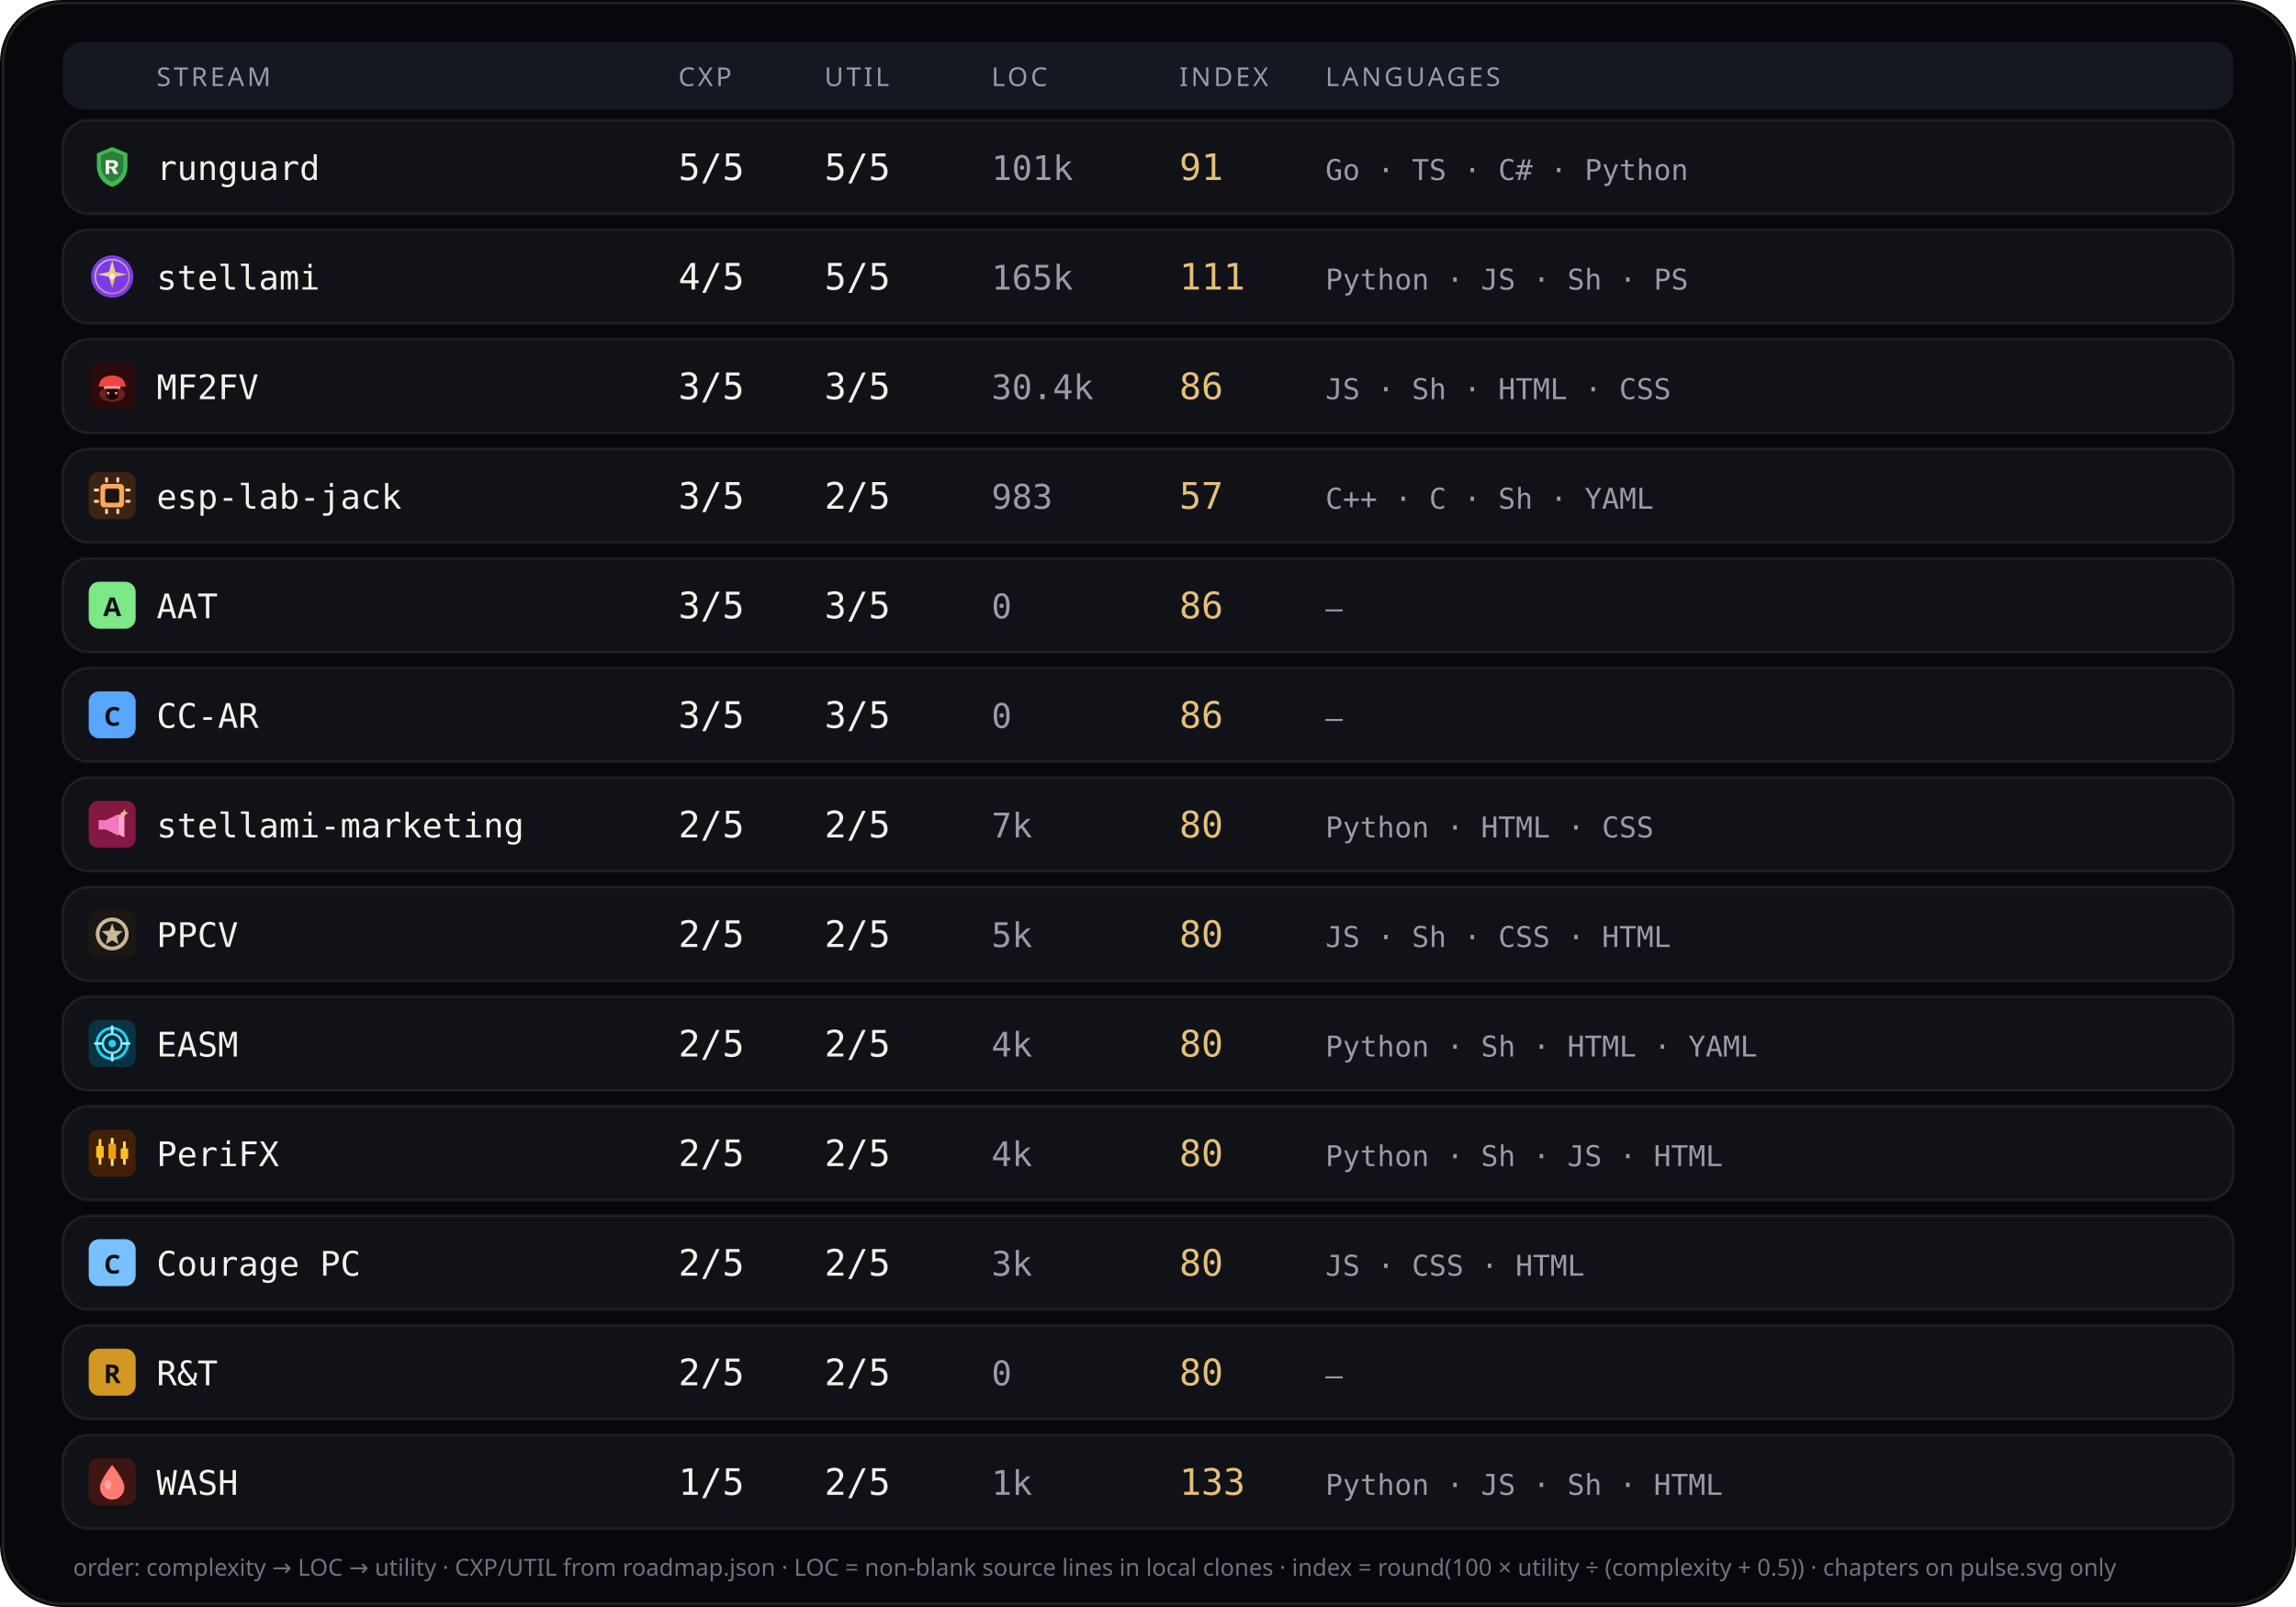
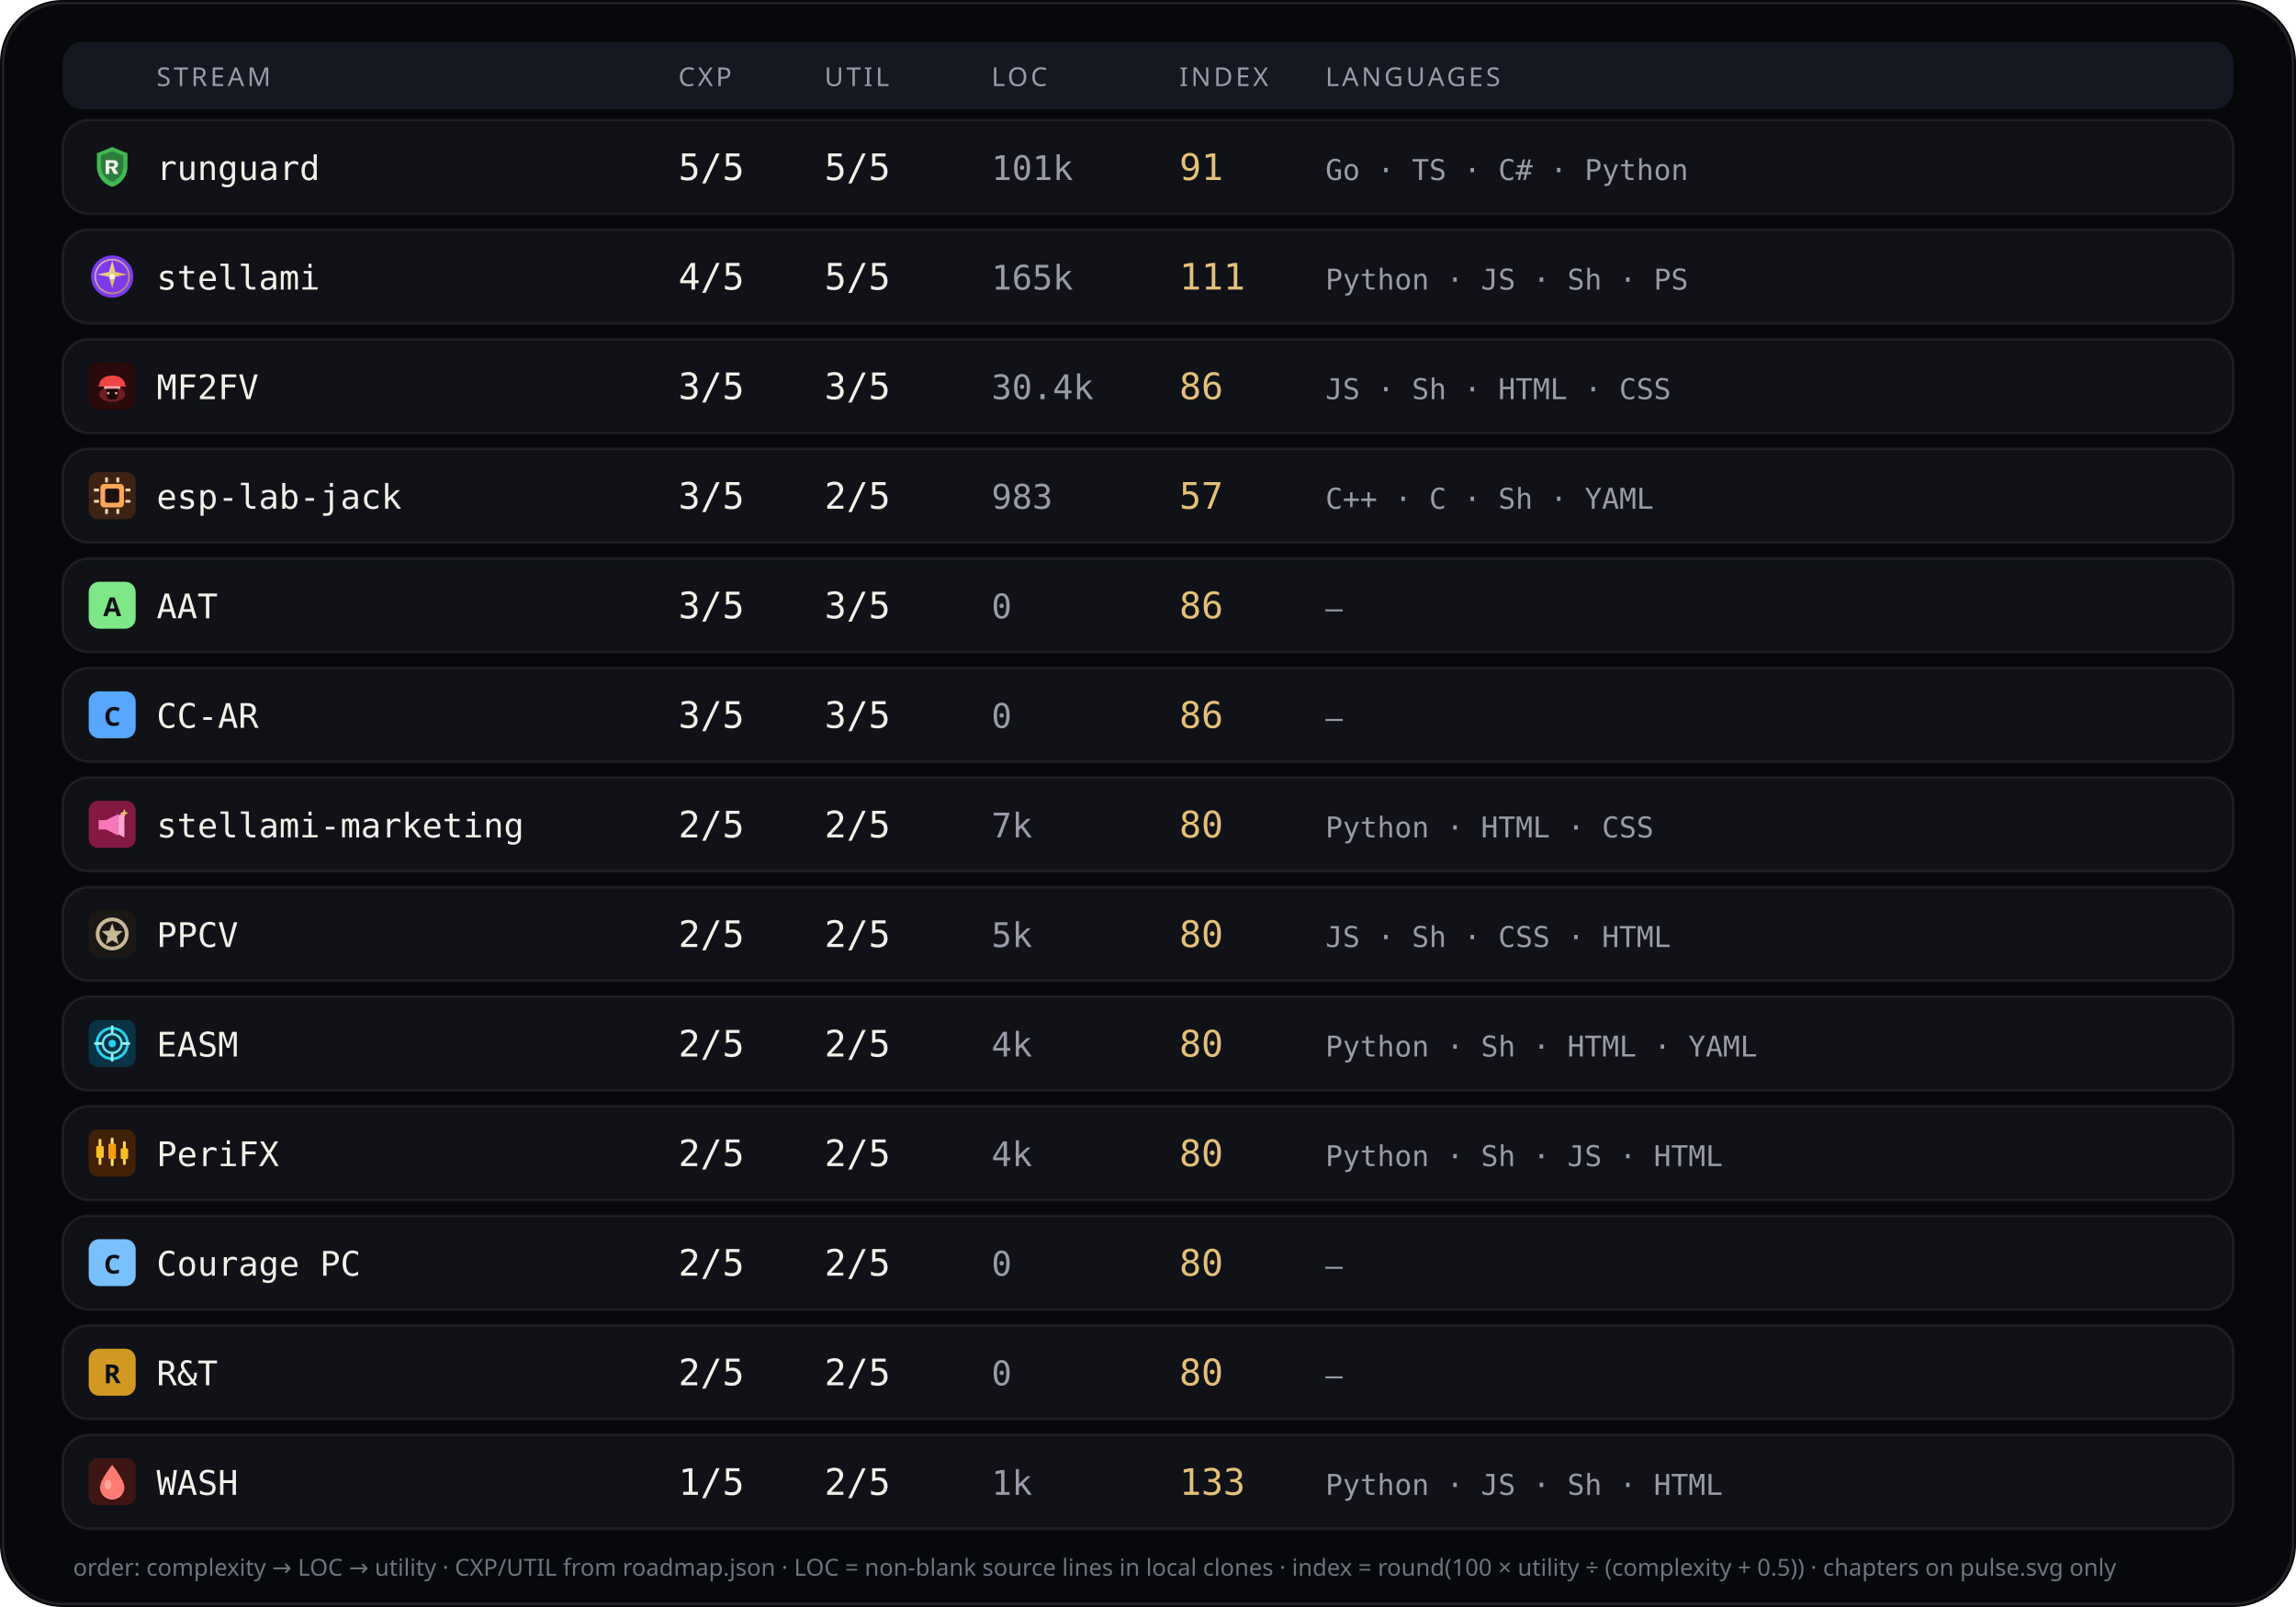
<svg xmlns="http://www.w3.org/2000/svg" viewBox="0 0 880 616" width="880" height="616" role="img" aria-label="Stream complexity utility languages">
  <rect width="880" height="616" rx="24" fill="#07080b" />
  <rect x="1.2" y="1.2" width="877.6" height="613.6" rx="22.8" fill="none" stroke="rgba(232,228,214,0.12)" />
  <rect x="24" y="16" width="832" height="26" rx="8" fill="#151820" />
  <text x="60" y="33" fill="#9a9aa8" font-size="10" font-family="ui-sans-serif, system-ui, sans-serif" letter-spacing="1.1">STREAM</text>
  <text x="260" y="33" fill="#9a9aa8" font-size="10" font-family="ui-sans-serif, system-ui, sans-serif" letter-spacing="1.1">CXP</text>
  <text x="316" y="33" fill="#9a9aa8" font-size="10" font-family="ui-sans-serif, system-ui, sans-serif" letter-spacing="1.1">UTIL</text>
  <text x="380" y="33" fill="#9a9aa8" font-size="10" font-family="ui-sans-serif, system-ui, sans-serif" letter-spacing="1.1">LOC</text>
  <text x="452" y="33" fill="#9a9aa8" font-size="10" font-family="ui-sans-serif, system-ui, sans-serif" letter-spacing="1.1">INDEX</text>
  <text x="508" y="33" fill="#9a9aa8" font-size="10" font-family="ui-sans-serif, system-ui, sans-serif" letter-spacing="1.1">LANGUAGES</text>
  <rect x="24" y="46" width="832" height="36" rx="10" fill="#101218" stroke="rgba(232,228,214,0.08)" />
  <g id="stream_logo_runguard" class="stream_logo" data-stream="runguard" transform="translate(34.0,55.0) scale(0.9)" opacity="1.0">
    <path fill="#3fb950" d="M10 1.5 L16.5 4.2 V9.8 C16.5 14.1 13.6 17.4 10 18.5 C6.4 17.4 3.5 14.1 3.5 9.8 V4.2 Z" />
    <path fill="#0d1117" fill-opacity=".35" d="M10 3.2 L14.8 5.1 V9.7 C14.8 12.9 12.6 15.4 10 16.4 C7.4 15.4 5.2 12.9 5.2 9.7 V5.1 Z" />
    <path fill="#f4f1ea" d="M7.2 7.1h3.1c1.35 0 2.2.7 2.2 1.75 0 .85-.5 1.45-1.35 1.65L12.6 13h-1.85l-1.2-2.35H8.7V13H7.2V7.1zm1.5 1.2v1.55h1.35c.55 0 .9-.28.9-.75s-.35-.8-.9-.8H8.7z" />
  </g>
  <use class="stream_logo" data-stream="runguard" href="#stream_logo_runguard" x="34.0" y="55.0" width="18" height="18" opacity="0" />
  <text x="60" y="69" fill="#f4f1ea" font-size="13" font-family="ui-monospace, SFMono-Regular, monospace">runguard</text>
  <text x="260" y="69" fill="#f4f1ea" font-size="14" font-family="ui-monospace, SFMono-Regular, monospace">5/5</text>
  <text x="316" y="69" fill="#f4f1ea" font-size="14" font-family="ui-monospace, SFMono-Regular, monospace">5/5</text>
  <text x="380" y="69" fill="#9a9aa8" font-size="13" font-family="ui-monospace, SFMono-Regular, monospace">101k</text>
  <text x="452" y="69" fill="#e4c078" font-size="14" font-family="ui-monospace, SFMono-Regular, monospace">91</text>
  <text x="508" y="69" fill="#9a9aa8" font-size="11" font-family="ui-monospace, SFMono-Regular, monospace">Go · TS · C# · Python</text>
  <rect x="24" y="88" width="832" height="36" rx="10" fill="#101218" stroke="rgba(232,228,214,0.08)" />
  <g id="stream_logo_stellami" class="stream_logo" data-stream="stellami" transform="translate(34.0,97.0) scale(0.9)" opacity="1.0">
    <defs>
      <linearGradient id="stream_logo_stellami-stellami-gold" x1="0%" y1="0%" x2="100%" y2="100%">
        <stop offset="0%" stop-color="#f5e6a8" />
        <stop offset="55%" stop-color="#e8c57a" />
        <stop offset="100%" stop-color="#c9a227" />
      </linearGradient>
    </defs>
    <circle cx="10" cy="10" r="9" fill="#7c3aed" />
    <circle cx="10" cy="10" r="7.2" fill="none" stroke="url(#stream_logo_stellami-stellami-gold)" stroke-width="0.7" opacity=".7" />
    <path fill="url(#stream_logo_stellami-stellami-gold)" d="M10 3.2 L11.35 8.05 L16.4 9.1 L11.35 10.15 L10 15 L8.65 10.15 L3.6 9.1 L8.65 8.05 Z" />
    <circle cx="10" cy="10" r="1.15" fill="#fff8e8" />
  </g>
  <use class="stream_logo" data-stream="stellami" href="#stream_logo_stellami" x="34.0" y="97.0" width="18" height="18" opacity="0" />
  <text x="60" y="111" fill="#f4f1ea" font-size="13" font-family="ui-monospace, SFMono-Regular, monospace">stellami</text>
  <text x="260" y="111" fill="#f4f1ea" font-size="14" font-family="ui-monospace, SFMono-Regular, monospace">4/5</text>
  <text x="316" y="111" fill="#f4f1ea" font-size="14" font-family="ui-monospace, SFMono-Regular, monospace">5/5</text>
  <text x="380" y="111" fill="#9a9aa8" font-size="13" font-family="ui-monospace, SFMono-Regular, monospace">165k</text>
  <text x="452" y="111" fill="#e4c078" font-size="14" font-family="ui-monospace, SFMono-Regular, monospace">111</text>
  <text x="508" y="111" fill="#9a9aa8" font-size="11" font-family="ui-monospace, SFMono-Regular, monospace">Python · JS · Sh · PS</text>
  <rect x="24" y="130" width="832" height="36" rx="10" fill="#101218" stroke="rgba(232,228,214,0.08)" />
  <g id="stream_logo_mf2fv" class="stream_logo" data-stream="mf2fv" transform="translate(34.0,139.0) scale(0.9)" opacity="1.0">
    <rect width="20" height="20" rx="4" fill="#2a0a0a" />
    <ellipse cx="10" cy="13.5" rx="5.5" ry="3.2" fill="#ef4444" opacity=".35" />
    <path fill="#ef4444" d="M4.5 9.5 C4.5 7.2 6.8 5.5 10 5.5 S15.5 7.2 15.5 9.5 L16.2 10.2 H3.8 Z" />
    <rect x="6.5" y="10" width="7" height="1.2" rx="0.4" fill="#fca5a5" />
    <path fill="#1a0505" d="M7.5 11.2 h5 v2.8 c0 1-1.1 1.8-2.5 1.8 s-2.5-.8-2.5-1.8 v-2.8z" />
    <circle cx="8.3" cy="13" r="0.55" fill="#fca5a5" />
    <circle cx="11.7" cy="13" r="0.55" fill="#fca5a5" />
  </g>
  <use class="stream_logo" data-stream="mf2fv" href="#stream_logo_mf2fv" x="34.0" y="139.0" width="18" height="18" opacity="0" />
  <text x="60" y="153" fill="#f4f1ea" font-size="13" font-family="ui-monospace, SFMono-Regular, monospace">MF2FV</text>
  <text x="260" y="153" fill="#f4f1ea" font-size="14" font-family="ui-monospace, SFMono-Regular, monospace">3/5</text>
  <text x="316" y="153" fill="#f4f1ea" font-size="14" font-family="ui-monospace, SFMono-Regular, monospace">3/5</text>
  <text x="380" y="153" fill="#9a9aa8" font-size="13" font-family="ui-monospace, SFMono-Regular, monospace">30.4k</text>
  <text x="452" y="153" fill="#e4c078" font-size="14" font-family="ui-monospace, SFMono-Regular, monospace">86</text>
  <text x="508" y="153" fill="#9a9aa8" font-size="11" font-family="ui-monospace, SFMono-Regular, monospace">JS · Sh · HTML · CSS</text>
  <rect x="24" y="172" width="832" height="36" rx="10" fill="#101218" stroke="rgba(232,228,214,0.08)" />
  <g id="stream_logo_esp-lab-jack" class="stream_logo" data-stream="esp-lab-jack" transform="translate(34.0,181.0) scale(0.9)" opacity="1.0">
    <rect width="20" height="20" rx="4" fill="#3d2314" />
    <rect x="5" y="5" width="10" height="10" rx="1.5" fill="#ffa657" />
    <rect x="7" y="7" width="6" height="6" rx="0.8" fill="#1c1210" />
    <rect x="2.2" y="7" width="2.2" height="1.2" rx="0.3" fill="#ffd4a8" />
    <rect x="2.2" y="11.8" width="2.2" height="1.2" rx="0.3" fill="#ffd4a8" />
    <rect x="15.6" y="7" width="2.2" height="1.2" rx="0.3" fill="#ffd4a8" />
    <rect x="15.6" y="11.8" width="2.2" height="1.2" rx="0.3" fill="#ffd4a8" />
    <rect x="7" y="2.2" width="1.2" height="2.2" rx="0.3" fill="#ffd4a8" />
    <rect x="11.8" y="2.2" width="1.2" height="2.2" rx="0.3" fill="#ffd4a8" />
    <rect x="7" y="15.6" width="1.2" height="2.2" rx="0.3" fill="#ffd4a8" />
    <rect x="11.8" y="15.6" width="1.2" height="2.2" rx="0.3" fill="#ffd4a8" />
  </g>
  <use class="stream_logo" data-stream="esp-lab-jack" href="#stream_logo_esp-lab-jack" x="34.0" y="181.0" width="18" height="18" opacity="0" />
  <text x="60" y="195" fill="#f4f1ea" font-size="13" font-family="ui-monospace, SFMono-Regular, monospace">esp-lab-jack</text>
  <text x="260" y="195" fill="#f4f1ea" font-size="14" font-family="ui-monospace, SFMono-Regular, monospace">3/5</text>
  <text x="316" y="195" fill="#f4f1ea" font-size="14" font-family="ui-monospace, SFMono-Regular, monospace">2/5</text>
  <text x="380" y="195" fill="#9a9aa8" font-size="13" font-family="ui-monospace, SFMono-Regular, monospace">983</text>
  <text x="452" y="195" fill="#e4c078" font-size="14" font-family="ui-monospace, SFMono-Regular, monospace">57</text>
  <text x="508" y="195" fill="#9a9aa8" font-size="11" font-family="ui-monospace, SFMono-Regular, monospace">C++ · C · Sh · YAML</text>
  <rect x="24" y="214" width="832" height="36" rx="10" fill="#101218" stroke="rgba(232,228,214,0.08)" />
  <g id="stream_logo_aat" class="stream_logo" data-stream="aat" opacity="1.0">
    <rect x="34.0" y="223.0" width="18" height="18" rx="4" fill="#7ee787" />
    <text x="43.0" y="236.2" text-anchor="middle" fill="#0d1117" font-size="10" font-family="ui-sans-serif, system-ui, sans-serif" font-weight="700">A</text>
  </g>
  <text x="60" y="237" fill="#f4f1ea" font-size="13" font-family="ui-monospace, SFMono-Regular, monospace">AAT</text>
  <text x="260" y="237" fill="#f4f1ea" font-size="14" font-family="ui-monospace, SFMono-Regular, monospace">3/5</text>
  <text x="316" y="237" fill="#f4f1ea" font-size="14" font-family="ui-monospace, SFMono-Regular, monospace">3/5</text>
  <text x="380" y="237" fill="#9a9aa8" font-size="13" font-family="ui-monospace, SFMono-Regular, monospace">0</text>
  <text x="452" y="237" fill="#e4c078" font-size="14" font-family="ui-monospace, SFMono-Regular, monospace">86</text>
  <text x="508" y="237" fill="#9a9aa8" font-size="11" font-family="ui-monospace, SFMono-Regular, monospace">—</text>
  <rect x="24" y="256" width="832" height="36" rx="10" fill="#101218" stroke="rgba(232,228,214,0.08)" />
  <g id="stream_logo_cc-ar" class="stream_logo" data-stream="cc-ar" opacity="1.0">
    <rect x="34.0" y="265.0" width="18" height="18" rx="4" fill="#58a6ff" />
    <text x="43.0" y="278.2" text-anchor="middle" fill="#0d1117" font-size="10" font-family="ui-sans-serif, system-ui, sans-serif" font-weight="700">C</text>
  </g>
  <text x="60" y="279" fill="#f4f1ea" font-size="13" font-family="ui-monospace, SFMono-Regular, monospace">CC-AR</text>
  <text x="260" y="279" fill="#f4f1ea" font-size="14" font-family="ui-monospace, SFMono-Regular, monospace">3/5</text>
  <text x="316" y="279" fill="#f4f1ea" font-size="14" font-family="ui-monospace, SFMono-Regular, monospace">3/5</text>
  <text x="380" y="279" fill="#9a9aa8" font-size="13" font-family="ui-monospace, SFMono-Regular, monospace">0</text>
  <text x="452" y="279" fill="#e4c078" font-size="14" font-family="ui-monospace, SFMono-Regular, monospace">86</text>
  <text x="508" y="279" fill="#9a9aa8" font-size="11" font-family="ui-monospace, SFMono-Regular, monospace">—</text>
  <rect x="24" y="298" width="832" height="36" rx="10" fill="#101218" stroke="rgba(232,228,214,0.08)" />
  <g id="stream_logo_stellami-marketing" class="stream_logo" data-stream="stellami-marketing" transform="translate(34.0,307.0) scale(0.9)" opacity="1.0">
    <defs>
      <linearGradient id="stream_logo_stellami-marketing-smkt-gold" x1="0%" y1="0%" x2="100%" y2="100%">
        <stop offset="0%" stop-color="#f5e6a8" />
        <stop offset="100%" stop-color="#c9a227" />
      </linearGradient>
    </defs>
    <rect width="20" height="20" rx="4" fill="#831843" />
    <path fill="#f778ba" d="M4.2 8.2h3.2l5.2-2.6v9.2l-5.2-2.6H4.2z" />
    <path fill="#fda4d0" d="M12.6 6.2l2.6-1.4v10.8l-2.6-1.4z" />
    <path fill="url(#stream_logo_stellami-marketing-smkt-gold)" d="M15.2 3.4 L15.7 4.7 L17 5.2 L15.7 5.7 L15.2 7 L14.7 5.7 L13.4 5.2 L14.7 4.7 Z" />
  </g>
  <use class="stream_logo" data-stream="stellami-marketing" href="#stream_logo_stellami-marketing" x="34.0" y="307.0" width="18" height="18" opacity="0" />
  <text x="60" y="321" fill="#f4f1ea" font-size="13" font-family="ui-monospace, SFMono-Regular, monospace">stellami-marketing</text>
  <text x="260" y="321" fill="#f4f1ea" font-size="14" font-family="ui-monospace, SFMono-Regular, monospace">2/5</text>
  <text x="316" y="321" fill="#f4f1ea" font-size="14" font-family="ui-monospace, SFMono-Regular, monospace">2/5</text>
  <text x="380" y="321" fill="#9a9aa8" font-size="13" font-family="ui-monospace, SFMono-Regular, monospace">7k</text>
  <text x="452" y="321" fill="#e4c078" font-size="14" font-family="ui-monospace, SFMono-Regular, monospace">80</text>
  <text x="508" y="321" fill="#9a9aa8" font-size="11" font-family="ui-monospace, SFMono-Regular, monospace">Python · HTML · CSS</text>
  <rect x="24" y="340" width="832" height="36" rx="10" fill="#101218" stroke="rgba(232,228,214,0.08)" />
  <g id="stream_logo_ppcv" class="stream_logo" data-stream="ppcv" transform="translate(34.0,349.0) scale(0.9)" opacity="1.0">
    <rect width="20" height="20" rx="4" fill="#1a1714" />
    <circle cx="10" cy="10" r="6.2" fill="none" stroke="#c9b896" stroke-width="1.6" />
    <path fill="#c9b896" d="M10 5.4 L11.1 8.6 L14.5 8.8 L11.9 11 L12.7 14.4 L10 12.7 L7.3 14.4 L8.1 11 L5.5 8.8 L8.9 8.6 Z" />
  </g>
  <use class="stream_logo" data-stream="ppcv" href="#stream_logo_ppcv" x="34.0" y="349.0" width="18" height="18" opacity="0" />
  <text x="60" y="363" fill="#f4f1ea" font-size="13" font-family="ui-monospace, SFMono-Regular, monospace">PPCV</text>
  <text x="260" y="363" fill="#f4f1ea" font-size="14" font-family="ui-monospace, SFMono-Regular, monospace">2/5</text>
  <text x="316" y="363" fill="#f4f1ea" font-size="14" font-family="ui-monospace, SFMono-Regular, monospace">2/5</text>
  <text x="380" y="363" fill="#9a9aa8" font-size="13" font-family="ui-monospace, SFMono-Regular, monospace">5k</text>
  <text x="452" y="363" fill="#e4c078" font-size="14" font-family="ui-monospace, SFMono-Regular, monospace">80</text>
  <text x="508" y="363" fill="#9a9aa8" font-size="11" font-family="ui-monospace, SFMono-Regular, monospace">JS · Sh · CSS · HTML</text>
  <rect x="24" y="382" width="832" height="36" rx="10" fill="#101218" stroke="rgba(232,228,214,0.08)" />
  <g id="stream_logo_easm" class="stream_logo" data-stream="easm" transform="translate(34.0,391.0) scale(0.9)" opacity="1.0">
    <rect width="20" height="20" rx="4" fill="#083344" />
    <circle cx="10" cy="10" r="6.5" fill="none" stroke="#22d3ee" stroke-width="1.2" />
    <circle cx="10" cy="10" r="4" fill="none" stroke="#67e8f9" stroke-width="1" />
    <circle cx="10" cy="10" r="1.6" fill="#22d3ee" />
    <path d="M10 2.8 V5.2 M10 14.8 V17.2 M2.8 10 H5.2 M14.8 10 H17.2" stroke="#a5f3fc" stroke-width="1.1" stroke-linecap="round" />
  </g>
  <use class="stream_logo" data-stream="easm" href="#stream_logo_easm" x="34.0" y="391.0" width="18" height="18" opacity="0" />
  <text x="60" y="405" fill="#f4f1ea" font-size="13" font-family="ui-monospace, SFMono-Regular, monospace">EASM</text>
  <text x="260" y="405" fill="#f4f1ea" font-size="14" font-family="ui-monospace, SFMono-Regular, monospace">2/5</text>
  <text x="316" y="405" fill="#f4f1ea" font-size="14" font-family="ui-monospace, SFMono-Regular, monospace">2/5</text>
  <text x="380" y="405" fill="#9a9aa8" font-size="13" font-family="ui-monospace, SFMono-Regular, monospace">4k</text>
  <text x="452" y="405" fill="#e4c078" font-size="14" font-family="ui-monospace, SFMono-Regular, monospace">80</text>
  <text x="508" y="405" fill="#9a9aa8" font-size="11" font-family="ui-monospace, SFMono-Regular, monospace">Python · Sh · HTML · YAML</text>
  <rect x="24" y="424" width="832" height="36" rx="10" fill="#101218" stroke="rgba(232,228,214,0.08)" />
  <g id="stream_logo_peri" class="stream_logo" data-stream="peri" transform="translate(34.0,433.0) scale(0.9)" opacity="1.0">
    <rect width="20" height="20" rx="4" fill="#422006" />
    <rect x="4.2" y="4" width="1.2" height="11" rx="0.4" fill="#fcd34d" />
    <rect x="3.2" y="7" width="3.2" height="5" rx="0.5" fill="#fbbf24" />
    <rect x="9.4" y="3.5" width="1.2" height="12" rx="0.4" fill="#fde68a" />
    <rect x="8.4" y="6" width="3.2" height="6.5" rx="0.5" fill="#f59e0b" />
    <rect x="14.6" y="5" width="1.2" height="10" rx="0.4" fill="#fcd34d" />
    <rect x="13.6" y="8" width="3.2" height="4.5" rx="0.5" fill="#fbbf24" />
  </g>
  <use class="stream_logo" data-stream="peri" href="#stream_logo_peri" x="34.0" y="433.0" width="18" height="18" opacity="0" />
  <text x="60" y="447" fill="#f4f1ea" font-size="13" font-family="ui-monospace, SFMono-Regular, monospace">PeriFX</text>
  <text x="260" y="447" fill="#f4f1ea" font-size="14" font-family="ui-monospace, SFMono-Regular, monospace">2/5</text>
  <text x="316" y="447" fill="#f4f1ea" font-size="14" font-family="ui-monospace, SFMono-Regular, monospace">2/5</text>
  <text x="380" y="447" fill="#9a9aa8" font-size="13" font-family="ui-monospace, SFMono-Regular, monospace">4k</text>
  <text x="452" y="447" fill="#e4c078" font-size="14" font-family="ui-monospace, SFMono-Regular, monospace">80</text>
  <text x="508" y="447" fill="#9a9aa8" font-size="11" font-family="ui-monospace, SFMono-Regular, monospace">Python · Sh · JS · HTML</text>
  <rect x="24" y="466" width="832" height="36" rx="10" fill="#101218" stroke="rgba(232,228,214,0.08)" />
  <g id="stream_logo_courage-pc" class="stream_logo" data-stream="courage-pc" opacity="1.0">
    <rect x="34.0" y="475.0" width="18" height="18" rx="4" fill="#79c0ff" />
    <text x="43.0" y="488.2" text-anchor="middle" fill="#0d1117" font-size="10" font-family="ui-sans-serif, system-ui, sans-serif" font-weight="700">C</text>
  </g>
  <text x="60" y="489" fill="#f4f1ea" font-size="13" font-family="ui-monospace, SFMono-Regular, monospace">Courage PC</text>
  <text x="260" y="489" fill="#f4f1ea" font-size="14" font-family="ui-monospace, SFMono-Regular, monospace">2/5</text>
  <text x="316" y="489" fill="#f4f1ea" font-size="14" font-family="ui-monospace, SFMono-Regular, monospace">2/5</text>
-   <text x="380" y="489" fill="#9a9aa8" font-size="13" font-family="ui-monospace, SFMono-Regular, monospace">3k</text>
+   <text x="380" y="489" fill="#9a9aa8" font-size="13" font-family="ui-monospace, SFMono-Regular, monospace">0</text>
  <text x="452" y="489" fill="#e4c078" font-size="14" font-family="ui-monospace, SFMono-Regular, monospace">80</text>
-   <text x="508" y="489" fill="#9a9aa8" font-size="11" font-family="ui-monospace, SFMono-Regular, monospace">JS · CSS · HTML</text>
+   <text x="508" y="489" fill="#9a9aa8" font-size="11" font-family="ui-monospace, SFMono-Regular, monospace">—</text>
  <rect x="24" y="508" width="832" height="36" rx="10" fill="#101218" stroke="rgba(232,228,214,0.08)" />
  <g id="stream_logo_rt" class="stream_logo" data-stream="rt" opacity="1.0">
    <rect x="34.0" y="517.0" width="18" height="18" rx="4" fill="#d29922" />
    <text x="43.0" y="530.2" text-anchor="middle" fill="#0d1117" font-size="10" font-family="ui-sans-serif, system-ui, sans-serif" font-weight="700">R</text>
  </g>
  <text x="60" y="531" fill="#f4f1ea" font-size="13" font-family="ui-monospace, SFMono-Regular, monospace">R&amp;T</text>
  <text x="260" y="531" fill="#f4f1ea" font-size="14" font-family="ui-monospace, SFMono-Regular, monospace">2/5</text>
  <text x="316" y="531" fill="#f4f1ea" font-size="14" font-family="ui-monospace, SFMono-Regular, monospace">2/5</text>
  <text x="380" y="531" fill="#9a9aa8" font-size="13" font-family="ui-monospace, SFMono-Regular, monospace">0</text>
  <text x="452" y="531" fill="#e4c078" font-size="14" font-family="ui-monospace, SFMono-Regular, monospace">80</text>
  <text x="508" y="531" fill="#9a9aa8" font-size="11" font-family="ui-monospace, SFMono-Regular, monospace">—</text>
  <rect x="24" y="550" width="832" height="36" rx="10" fill="#101218" stroke="rgba(232,228,214,0.08)" />
  <g id="stream_logo_wash" class="stream_logo" data-stream="wash" transform="translate(34.0,559.0) scale(0.9)" opacity="1.0">
    <rect width="20" height="20" rx="4" fill="#3f1513" />
    <path fill="#ff7b72" d="M10 2.8 C10 2.8 15.2 9.2 15.2 12.4 A5.2 5.2 0 0 1 4.8 12.4 C4.8 9.2 10 2.8 10 2.8 Z" />
    <ellipse cx="8.2" cy="11.2" rx="1.4" ry="2" fill="#ffd0cc" opacity=".55" />
  </g>
  <use class="stream_logo" data-stream="wash" href="#stream_logo_wash" x="34.0" y="559.0" width="18" height="18" opacity="0" />
  <text x="60" y="573" fill="#f4f1ea" font-size="13" font-family="ui-monospace, SFMono-Regular, monospace">WASH</text>
  <text x="260" y="573" fill="#f4f1ea" font-size="14" font-family="ui-monospace, SFMono-Regular, monospace">1/5</text>
  <text x="316" y="573" fill="#f4f1ea" font-size="14" font-family="ui-monospace, SFMono-Regular, monospace">2/5</text>
  <text x="380" y="573" fill="#9a9aa8" font-size="13" font-family="ui-monospace, SFMono-Regular, monospace">1k</text>
  <text x="452" y="573" fill="#e4c078" font-size="14" font-family="ui-monospace, SFMono-Regular, monospace">133</text>
  <text x="508" y="573" fill="#9a9aa8" font-size="11" font-family="ui-monospace, SFMono-Regular, monospace">Python · JS · Sh · HTML</text>
  <text x="28" y="604" fill="#6f7380" font-size="9" font-family="ui-sans-serif, system-ui, sans-serif">order: complexity → LOC → utility · CXP/UTIL from roadmap.json · LOC = non-blank source lines in local clones · index = round(100 × utility ÷ (complexity + 0.5)) · chapters on pulse.svg only</text>
</svg>
